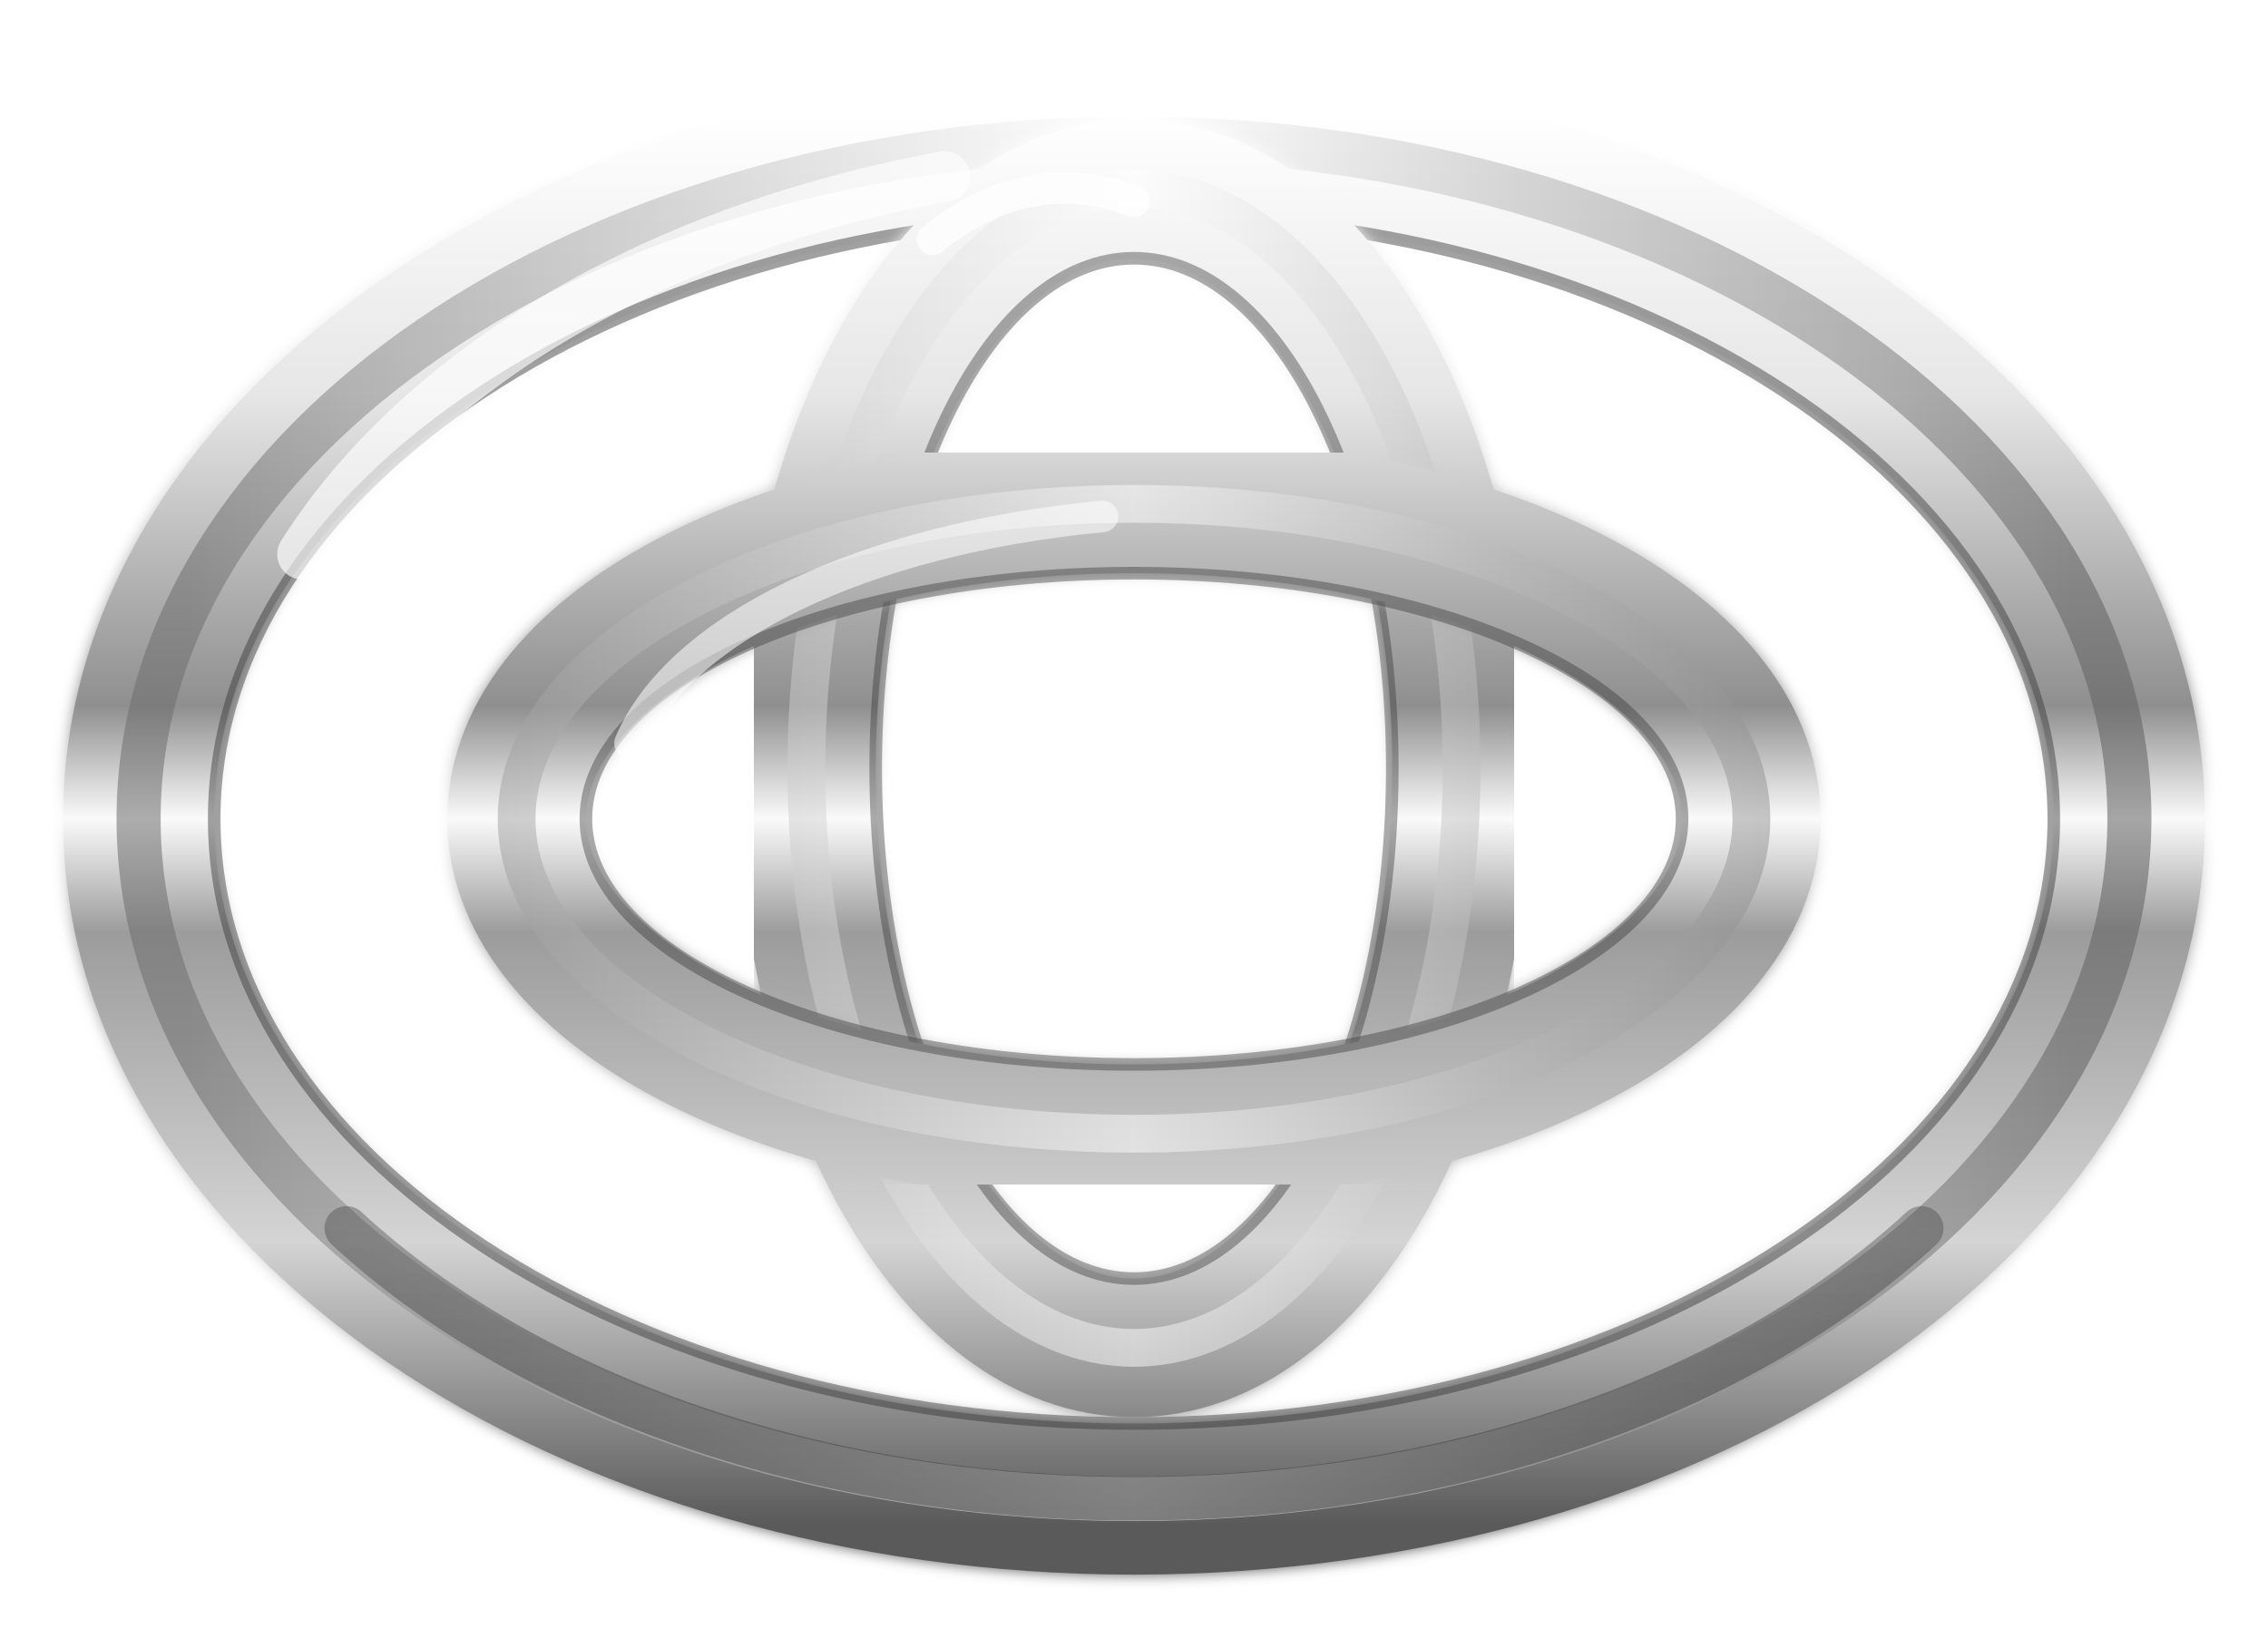
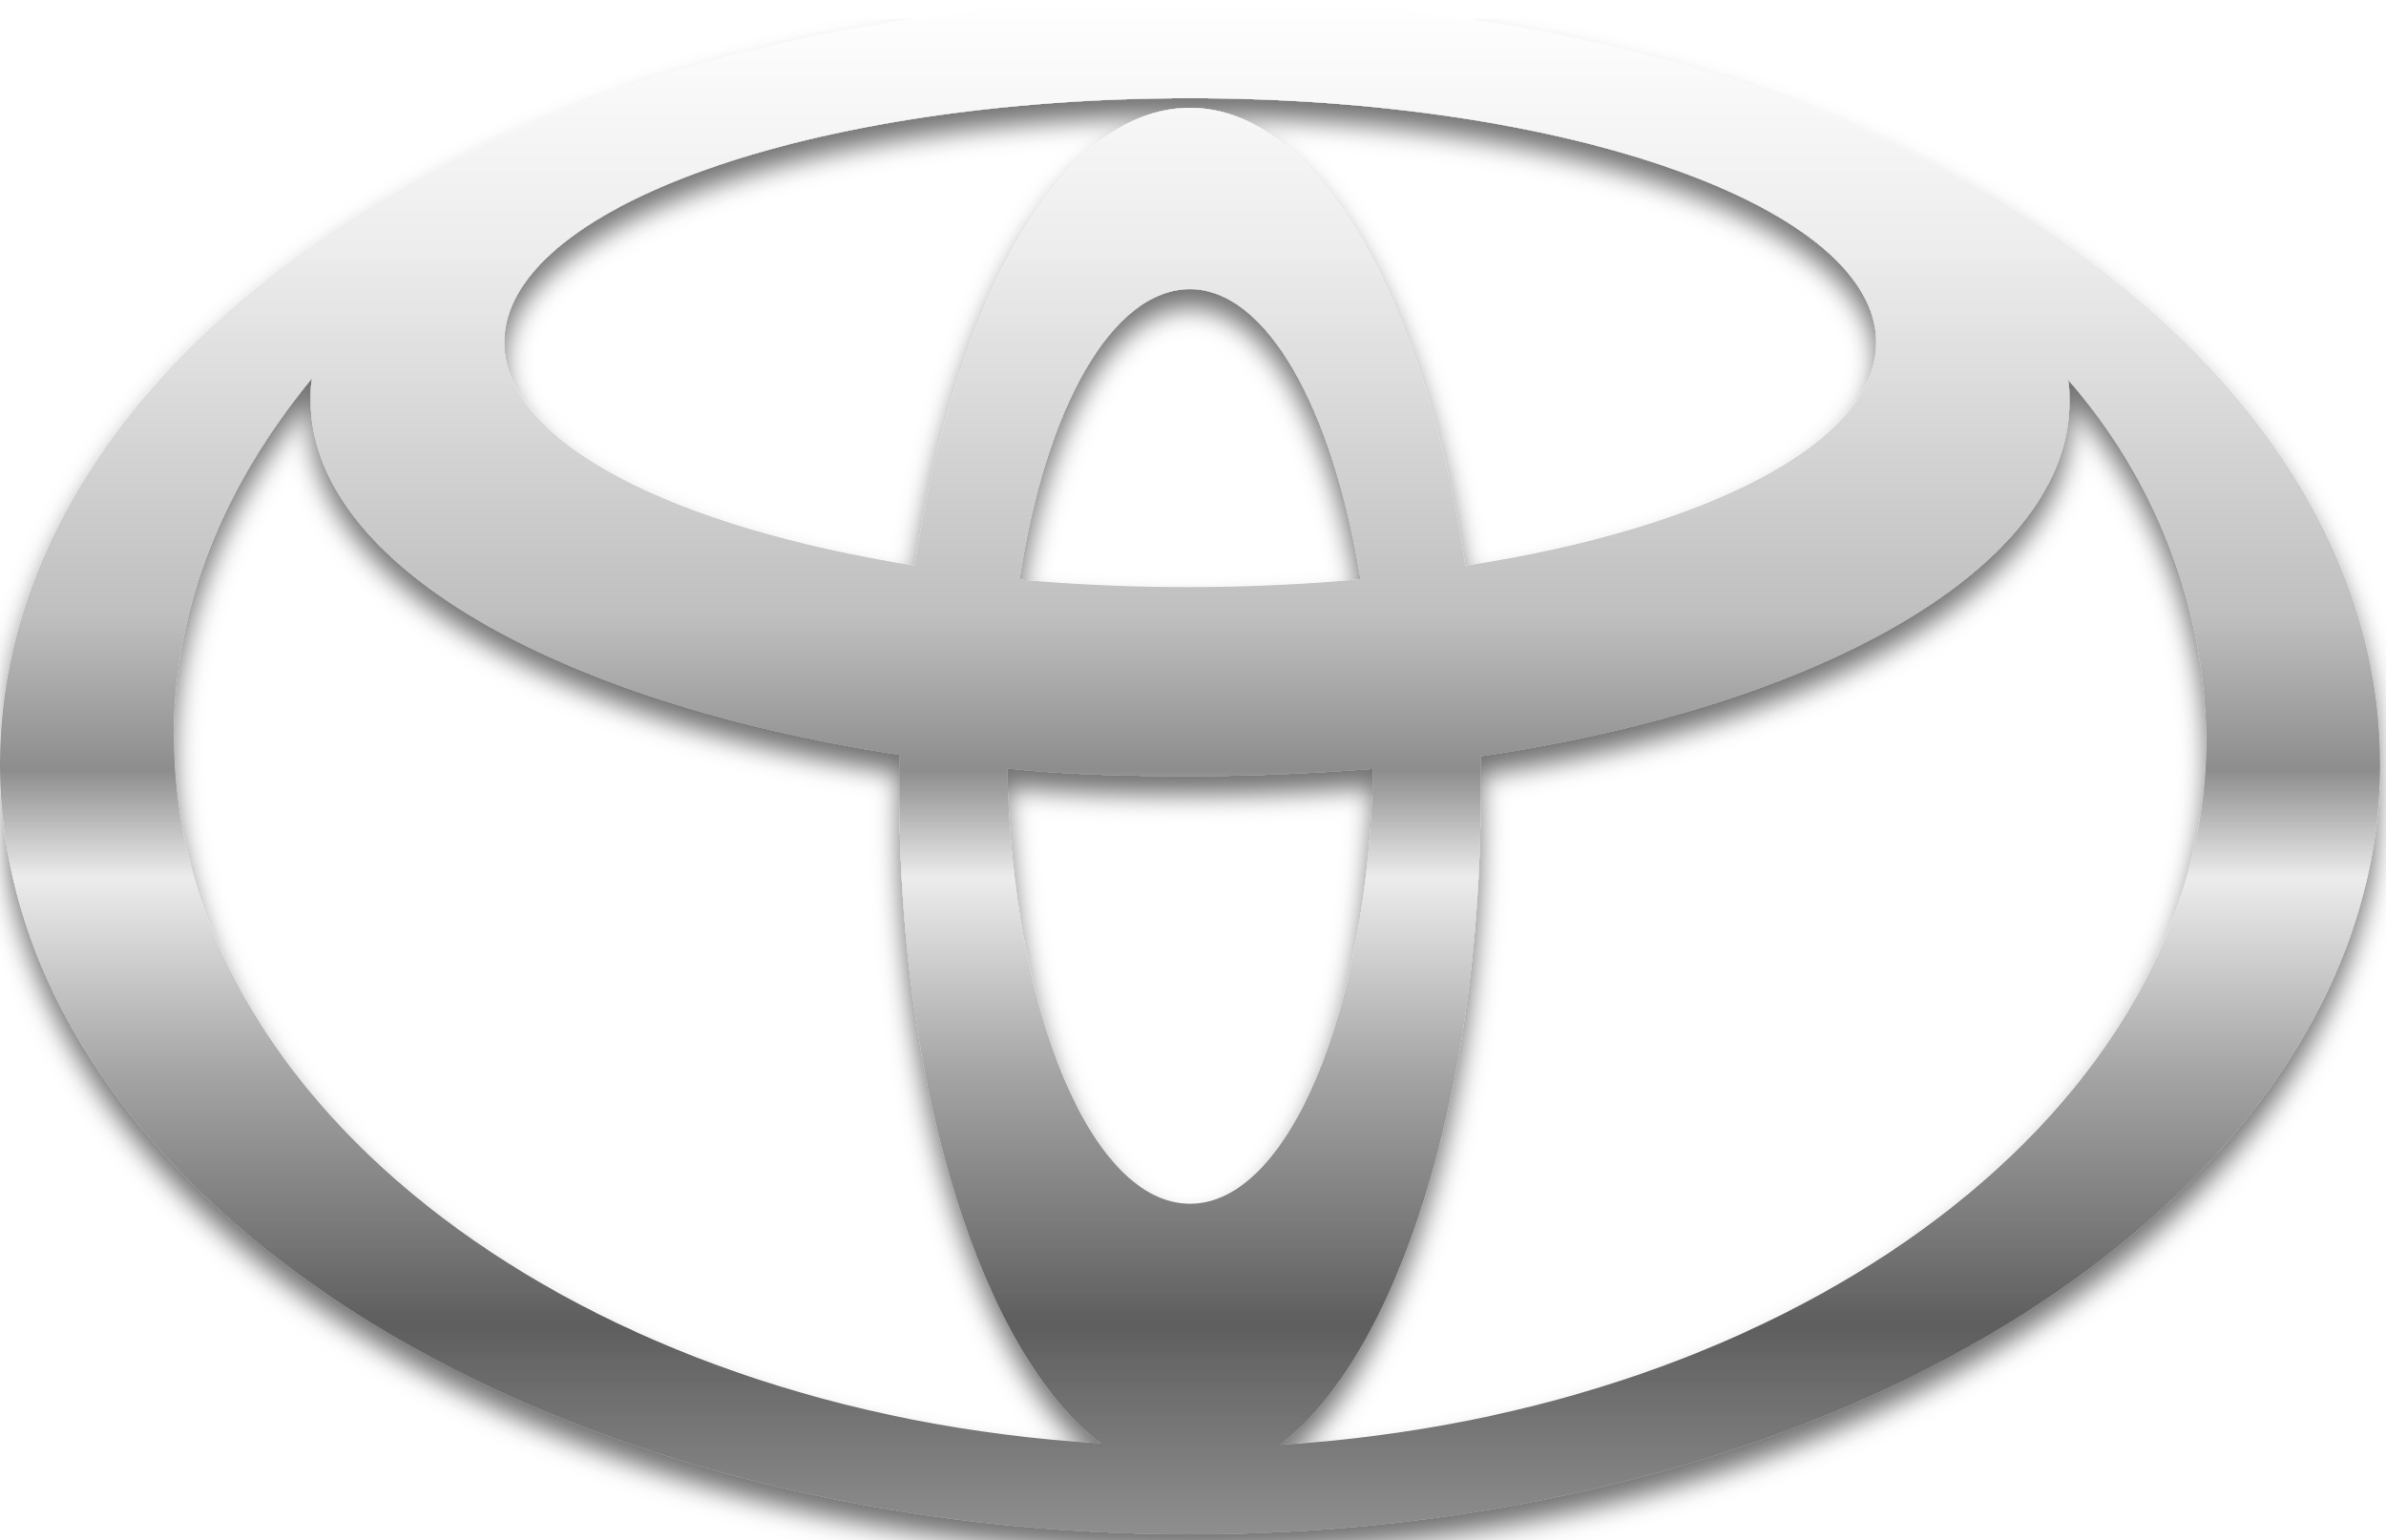
- <svg xmlns="http://www.w3.org/2000/svg" viewBox="0 0 360 260" fill="none">
+ <svg xmlns="http://www.w3.org/2000/svg" viewBox="0 0 64.6 41.7" fill="none">
  <defs>
-     <linearGradient id="c1" x1="180" y1="18" x2="180" y2="242" gradientUnits="userSpaceOnUse">
-       <stop offset="0%" stop-color="#ffffff" />
-       <stop offset="20%" stop-color="#e6e6e6" />
-       <stop offset="42%" stop-color="#8f8f8f" />
-       <stop offset="50%" stop-color="#fafafa" />
-       <stop offset="58%" stop-color="#9c9c9c" />
-       <stop offset="80%" stop-color="#d4d4d4" />
-       <stop offset="100%" stop-color="#5a5a5a" />
+     <linearGradient id="ch" x1="32.2" y1="0" x2="32.2" y2="41.7" gradientUnits="userSpaceOnUse">
+       <stop offset="0" stop-color="#ffffff" />
+       <stop offset="0.16" stop-color="#ededed" />
+       <stop offset="0.4" stop-color="#bfbfbf" />
+       <stop offset="0.5" stop-color="#8d8d8d" />
+       <stop offset="0.57" stop-color="#ececec" />
+       <stop offset="0.7" stop-color="#a3a3a3" />
+       <stop offset="0.86" stop-color="#5e5e5e" />
+       <stop offset="1" stop-color="#909090" />
    </linearGradient>
-     <linearGradient id="c2" x1="30" y1="130" x2="330" y2="130" gradientUnits="userSpaceOnUse">
-       <stop offset="0%" stop-color="#6e6e6e" />
-       <stop offset="30%" stop-color="#c8c8c8" />
-       <stop offset="50%" stop-color="#ffffff" />
-       <stop offset="70%" stop-color="#b8b8b8" />
-       <stop offset="100%" stop-color="#606060" />
-     </linearGradient>
-     <linearGradient id="c3" x1="180" y1="30" x2="180" y2="230" gradientUnits="userSpaceOnUse">
-       <stop offset="0%" stop-color="#3f3f3f" />
-       <stop offset="45%" stop-color="#7a7a7a" />
-       <stop offset="100%" stop-color="#2c2c2c" />
-     </linearGradient>
-     <filter id="g" x="-8%" y="-8%" width="116%" height="116%">
-       <feGaussianBlur stdDeviation="1.1" result="b" />
-       <feMerge>
-         <feMergeNode in="b" />
-         <feMergeNode in="SourceGraphic" />
-       </feMerge>
+     <filter id="depth" x="-10%" y="-10%" width="120%" height="120%">
+       <feDropShadow dx="0" dy="0.5" stdDeviation="0.35" flood-color="#000000" flood-opacity="0.55" />
    </filter>
  </defs>
-   <ellipse cx="180" cy="130" rx="158" ry="108" stroke="url(#c1)" stroke-width="24" fill="none" filter="url(#g)" />
-   <ellipse cx="180" cy="130" rx="158" ry="108" stroke="url(#c2)" stroke-width="7" fill="none" opacity="0.55" />
-   <ellipse cx="180" cy="130" rx="146" ry="96" stroke="#333" stroke-width="2" fill="none" opacity="0.45" />
-   <ellipse cx="180" cy="122" rx="52" ry="92" stroke="url(#c1)" stroke-width="22" fill="none" filter="url(#g)" />
-   <ellipse cx="180" cy="122" rx="52" ry="92" stroke="url(#c2)" stroke-width="6" fill="none" opacity="0.5" />
-   <ellipse cx="180" cy="122" rx="41" ry="81" stroke="#333" stroke-width="2" fill="none" opacity="0.4" />
-   <ellipse cx="180" cy="130" rx="98" ry="50" stroke="url(#c1)" stroke-width="22" fill="none" filter="url(#g)" />
-   <ellipse cx="180" cy="130" rx="98" ry="50" stroke="url(#c2)" stroke-width="6" fill="none" opacity="0.5" />
-   <ellipse cx="180" cy="130" rx="87" ry="39" stroke="#333" stroke-width="2" fill="none" opacity="0.4" />
-   <path d="M48 88 A155 105 0 0 1 150 28" stroke="rgba(255,255,255,0.65)" stroke-width="8" fill="none" stroke-linecap="round" />
-   <path d="M148 38 A50 88 0 0 1 180 32" stroke="rgba(255,255,255,0.75)" stroke-width="5" fill="none" stroke-linecap="round" />
-   <path d="M100 118 A95 46 0 0 1 175 82" stroke="rgba(255,255,255,0.55)" stroke-width="5" fill="none" stroke-linecap="round" />
-   <path d="M55 195 A155 105 0 0 0 305 195" stroke="url(#c3)" stroke-width="7" fill="none" stroke-linecap="round" opacity="0.4" />
+   <path filter="url(#depth)" fill="url(#ch)" d="M46.54 2.04A47.5 47.5 0 0 0 32.22 0 47.5 47.5 0 0 0 17.9 2.04C7.3 5.45 0 12.53 0 20.69c0 11.49 14.4 20.86 32.22 20.86 17.78 0 32.22-9.33 32.22-20.86 0-8.16-7.28-15.24-17.9-18.65zM32.22 32.6c-2.66 0-4.83-5.2-4.95-11.79 1.58.17 3.24.21 4.95.21 1.7 0 3.37-.08 4.96-.2-.13 6.57-2.3 11.78-4.96 11.78ZM27.6 15.7c.7-4.63 2.5-7.87 4.62-7.87 2.08 0 3.87 3.24 4.62 7.86a52.52 52.52 0 0 1-9.24.01zm12.07-.38c-1.08-7.2-4-12.4-7.45-12.4s-6.37 5.16-7.45 12.4c-6.54-1.04-11.12-3.33-11.12-6.04 0-3.66 8.33-6.62 18.57-6.62S50.8 5.62 50.8 9.28c0 2.7-4.58 5.04-11.12 6.04zM4.7 19.94c0-3.54 1.38-6.83 3.75-9.7-.04.2-.04.42-.04.58 0 4.46 6.66 8.2 15.94 9.62v1c0 8.24 2.3 15.24 5.46 17.65-14.07-.83-25.1-9.08-25.1-19.15zm29.94 19.2c3.16-2.42 5.45-9.42 5.45-17.66v-1c9.28-1.37 15.94-5.16 15.94-9.61 0-.21 0-.42-.04-.59a15.06 15.06 0 0 1 3.75 9.7c0 10.03-11.03 18.28-25.1 19.15z" />
</svg>
